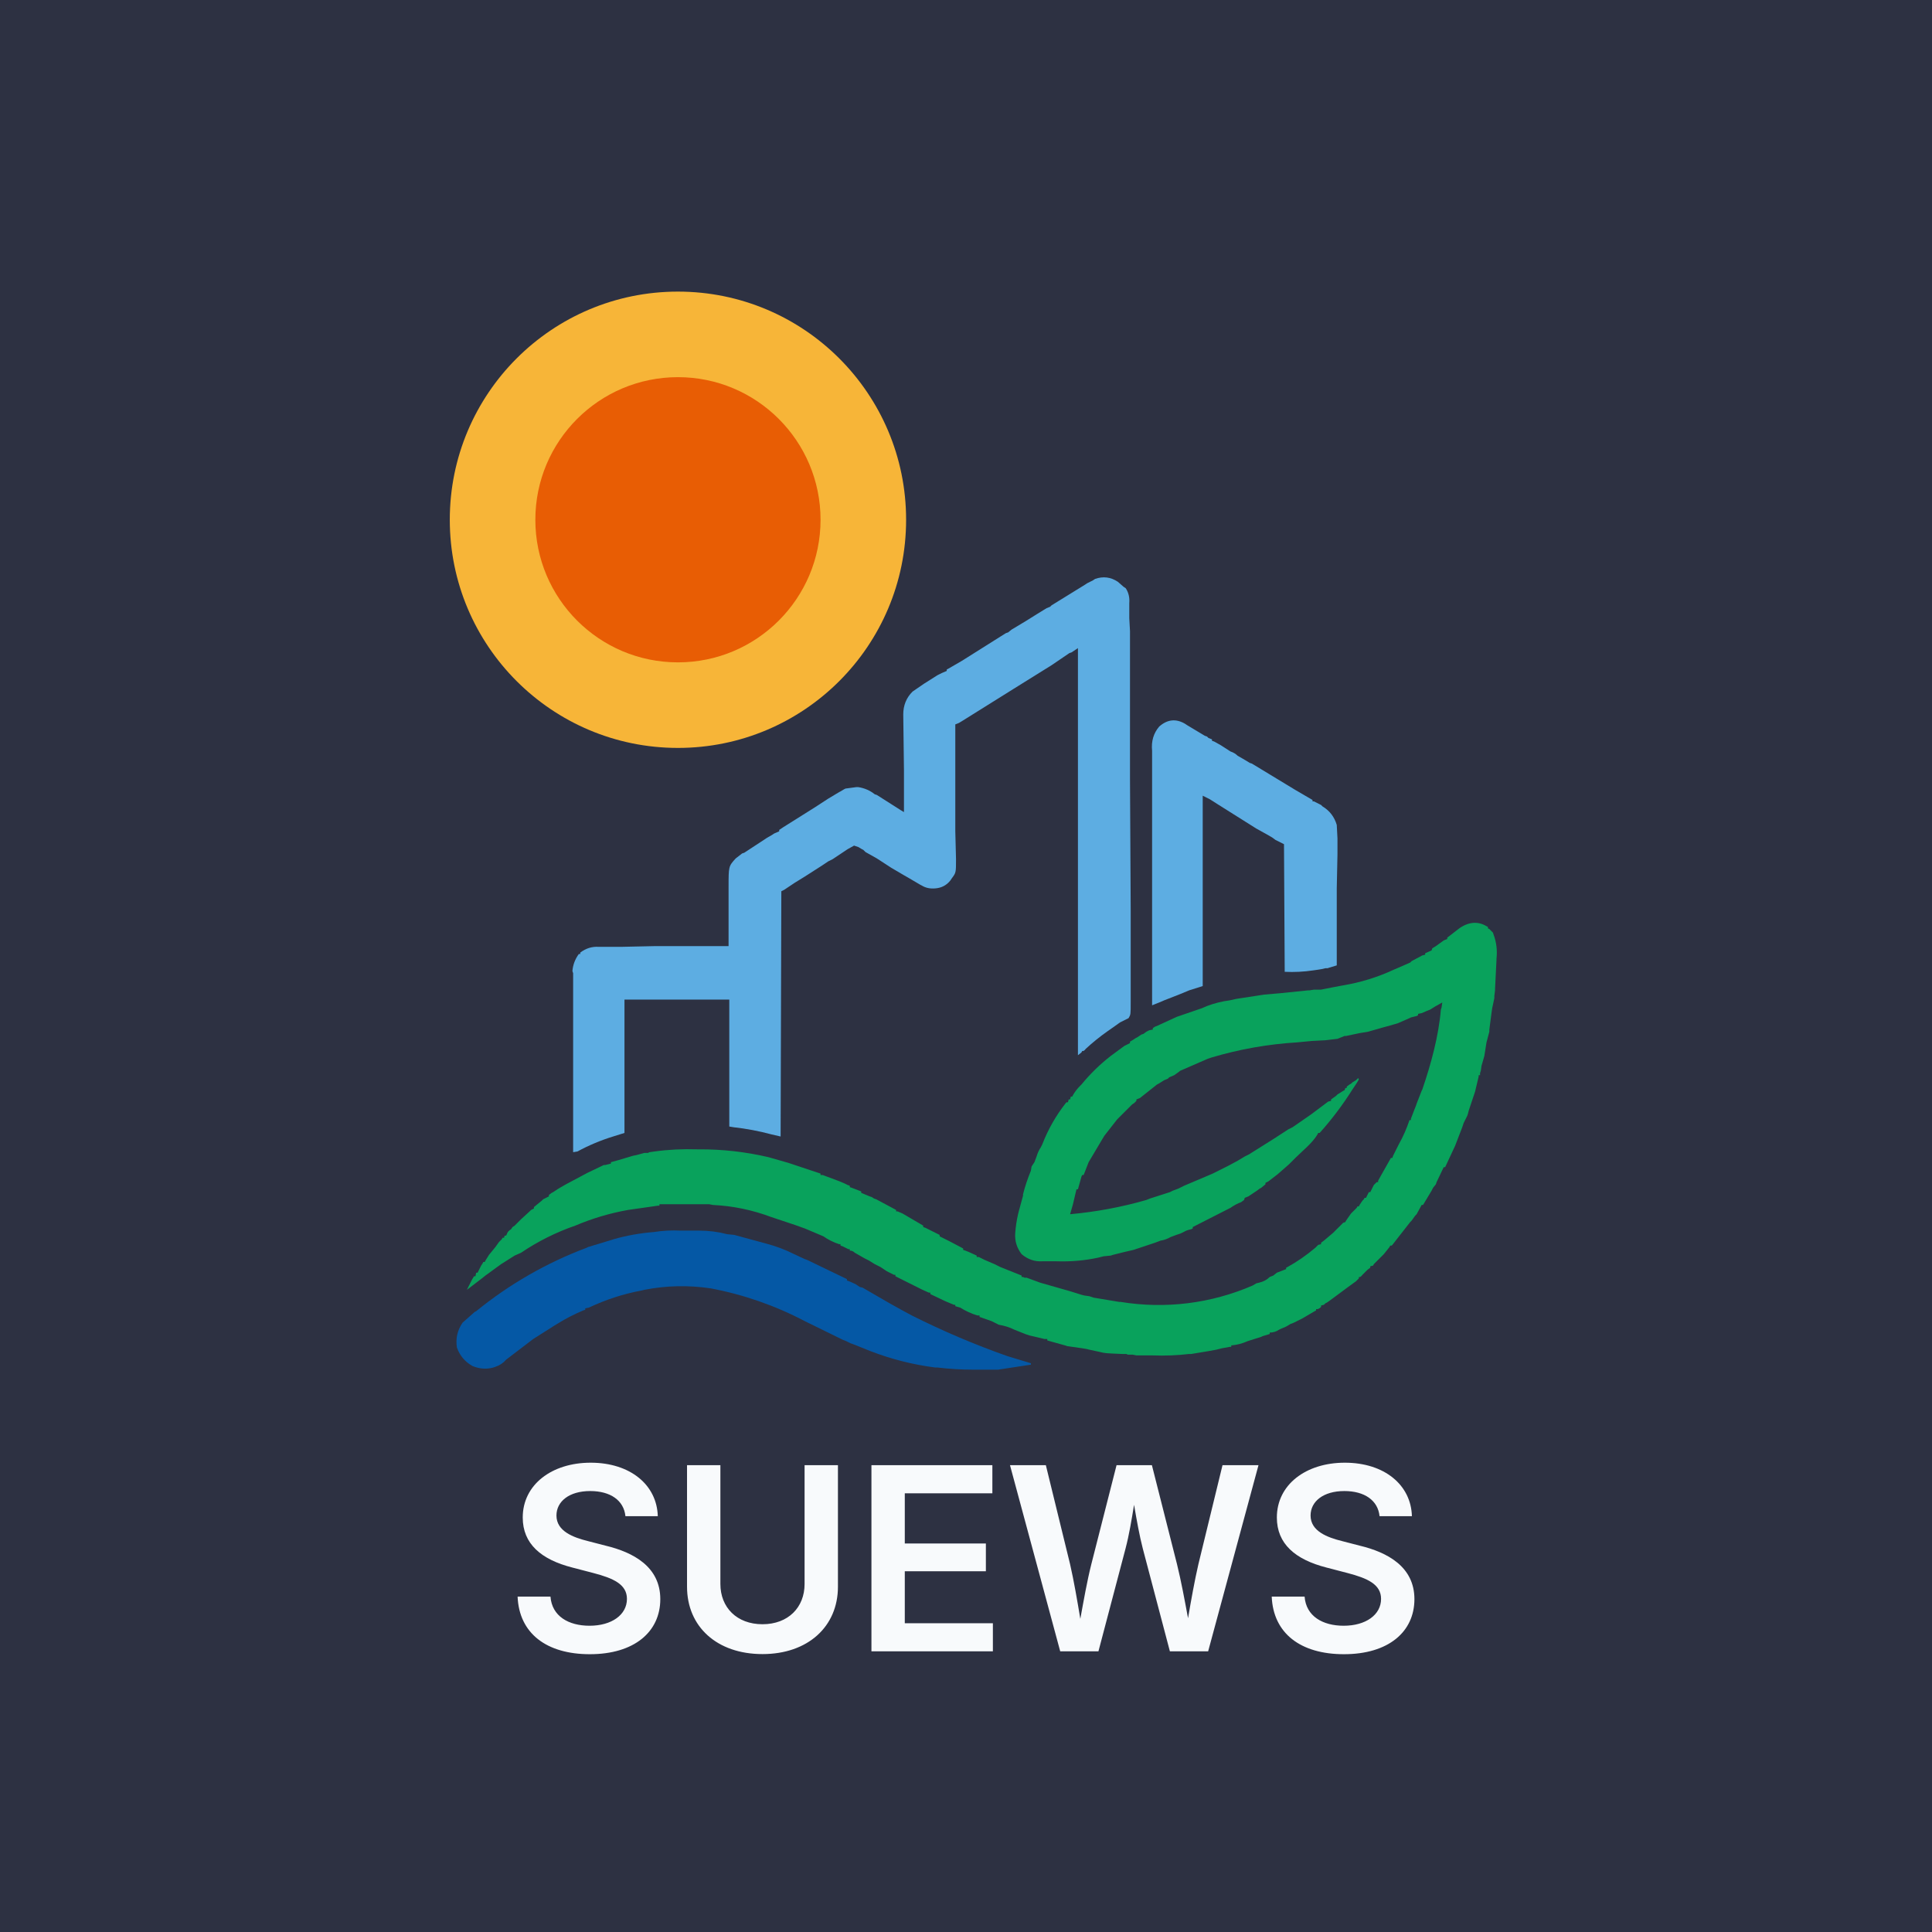
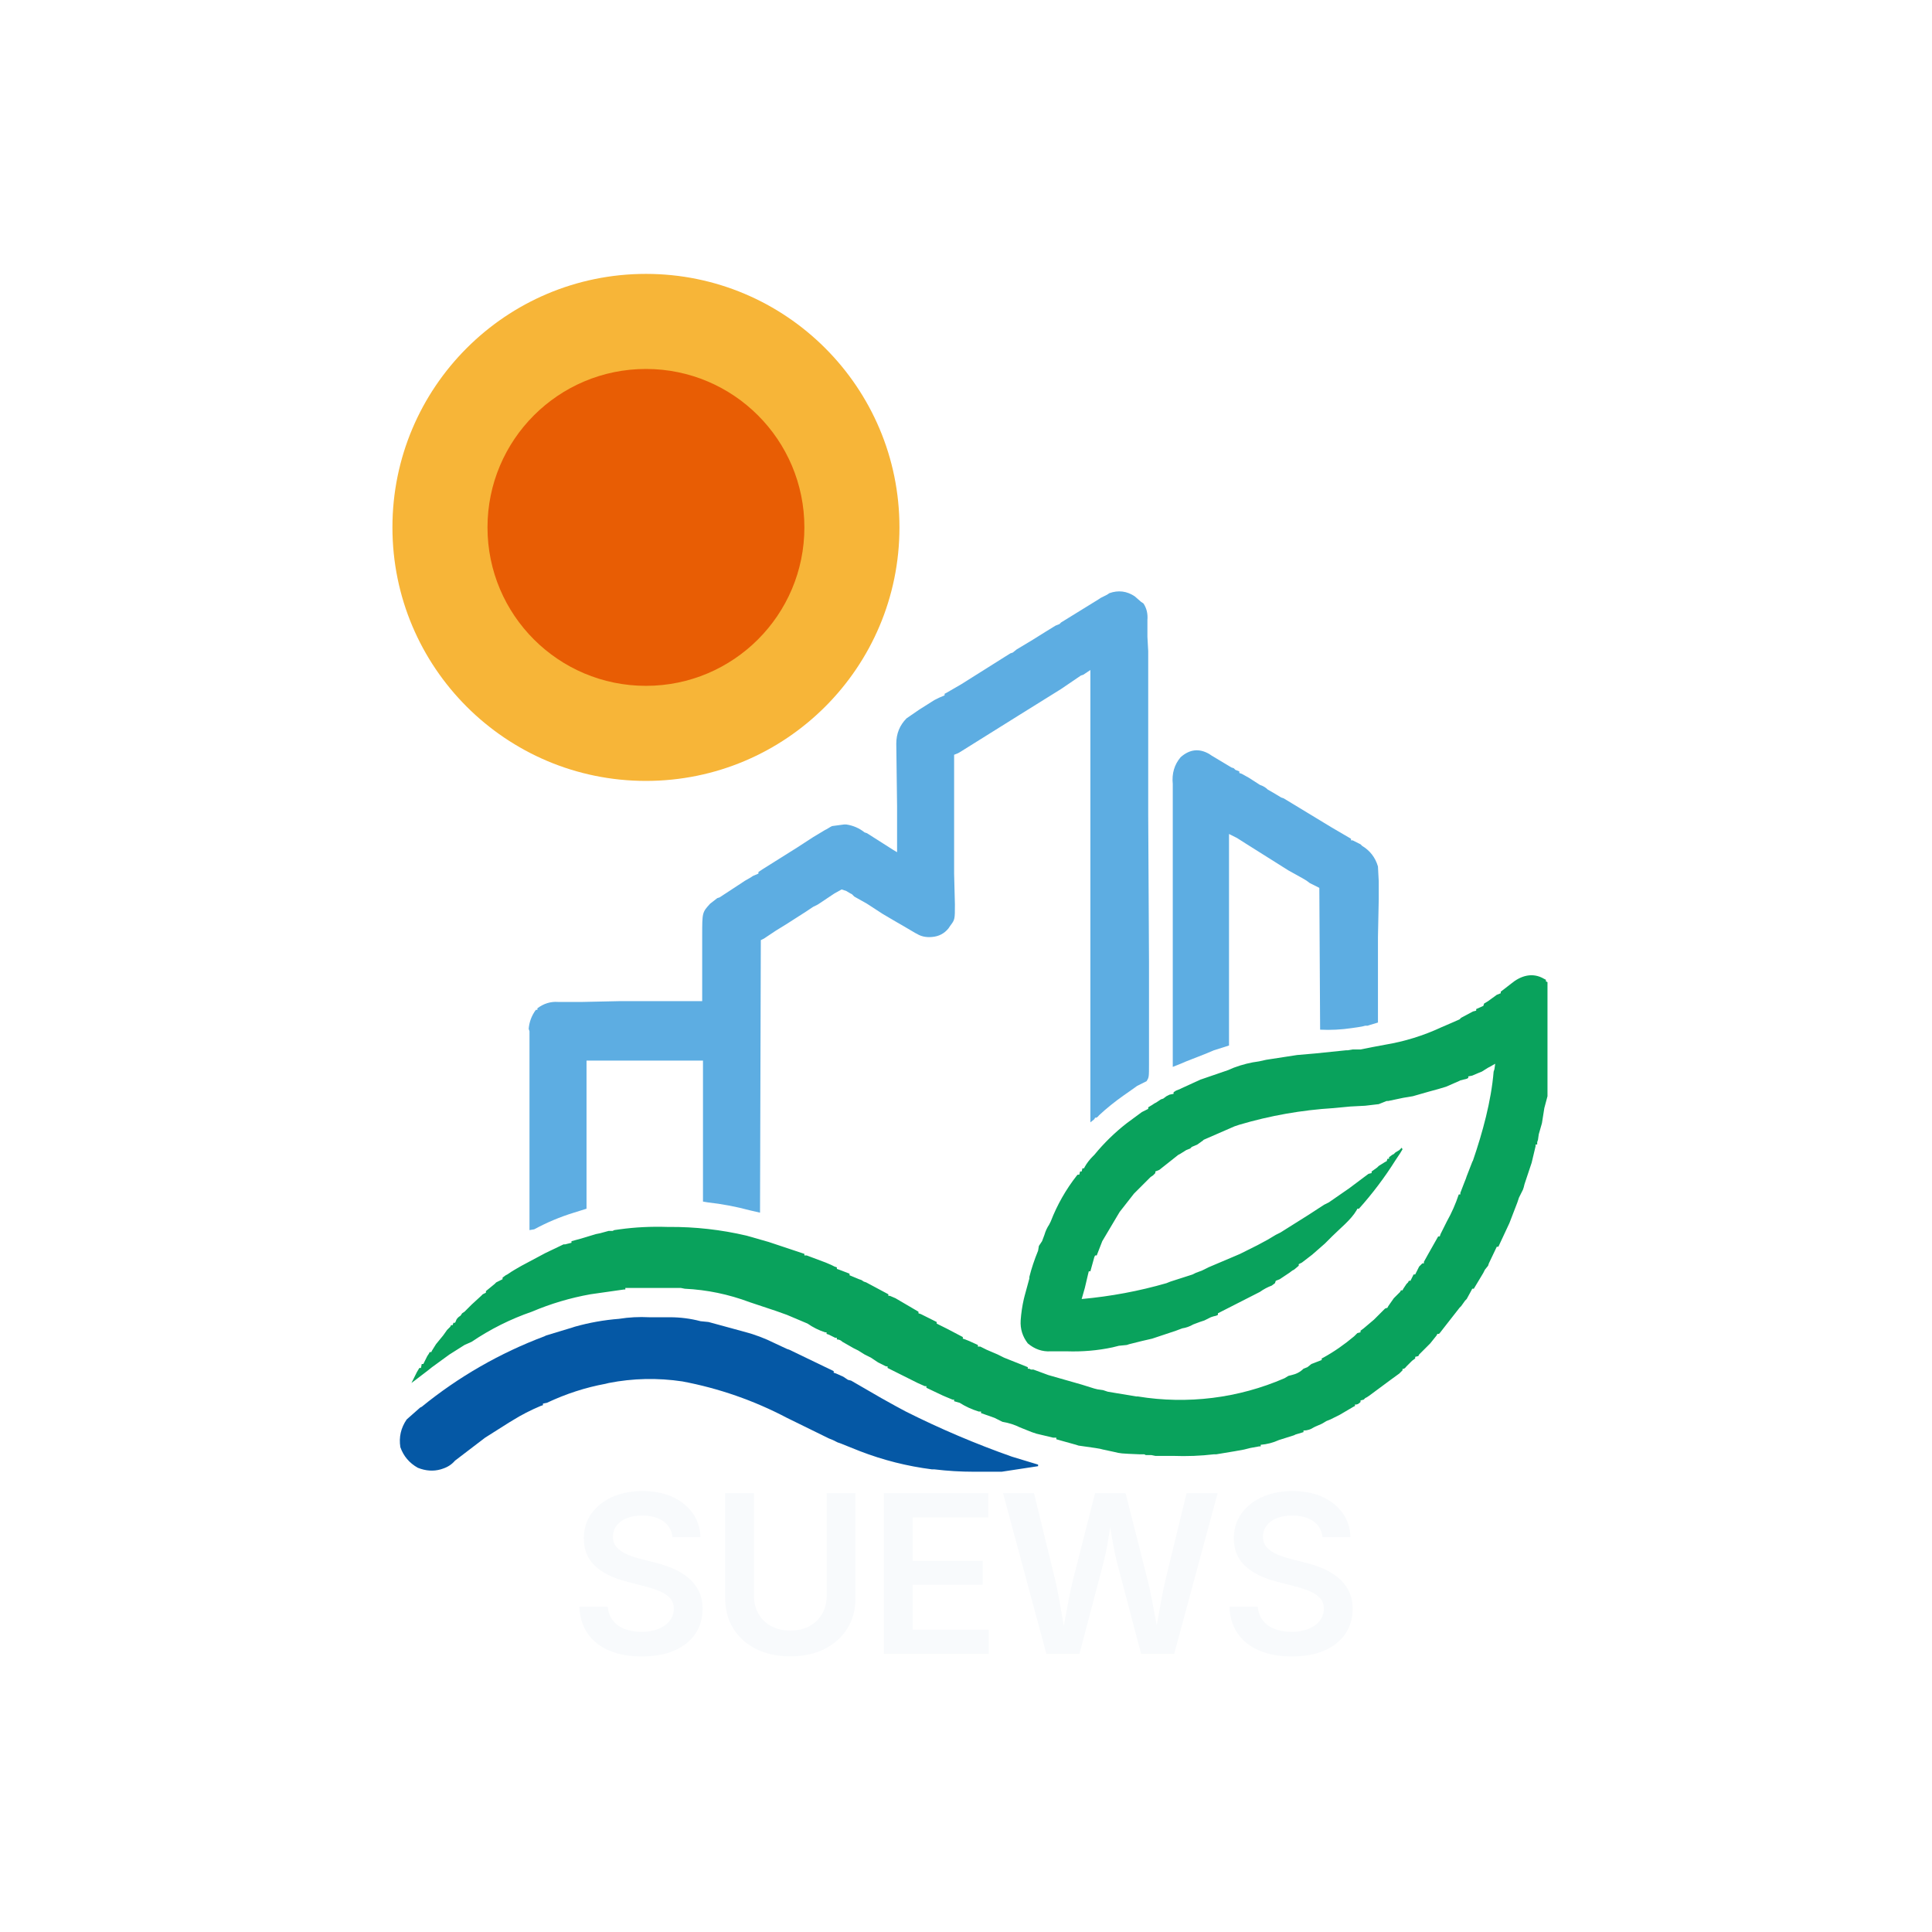
<svg xmlns="http://www.w3.org/2000/svg" viewBox="0 0 1000 1000" width="512" height="512">
-   <rect width="1000" height="1000" fill="#2D3142" />
-   <svg x="199.021" y="118.785" width="601.958" height="620" viewBox="290 240 1468 1512">
-     <g transform="translate(102.4, 102.4) scale(0.9)">
-       <circle id="sun-outer" cx="620" cy="560" r="320" fill="#F7B538" />
-       <circle id="sun-inner" cx="620" cy="560" r="200" fill="#E85D04" />
-       <path id="buildings-main" fill="#5DADE2" d="m1237 647 8 7 3 2q6 9 5 21v21l1 18v206l1 186v129c0 17 0 17-3 22l-12 6-7 5-10 7q-17 12-31 25-3 4-5 3l-1 2-5 4V740l-9 6-3 1-25 17-53 33-72 45-5 3-5 2v150l1 39c0 19 0 19-6 27l-2 3q-8 10-21 11-11 1-19-4l-2-1-17-10-7-4-17-10-20-13-16-9-2-2-1-1-2-1-5-3-6-2-9 5-21 14-6 3-9 6-25 16-13 8-15 10-4 2-1 344-13-3q-26-7-53-10l-6-1v-178H545v187l-16 5q-26 8-50 21l-6 1v-251l-1-3q1-13 9-24h2v-2q12-9 26-8h31l46-1h105v-83c0-29 0-29 10-40l9-7 3-1 29-19 3-2 7-4 3-2 7-3v-2l6-4 43-27 20-13 15-9 2-1 5-3 2-1 15-2h3q13 2 23 10l3 1 33 21 5 3v-58l-1-79q0-19 13-32l16-11 19-12 2-1 4-2 7-3v-2l2-1 19-11 54-34 8-5 3-1 5-4 15-9 5-3 16-10 13-8 5-2 2-2 47-29 3-2 8-4 3-2q17-6 32 4" />
-       <path id="buildings-detail" fill="#5DADE2" d="m1331 846 3 2 25 15 3 1 2 2 5 2v2l3 1 9 5 14 9q6 2 10 6l7 4 10 6 3 1 61 37 24 14v2h2l10 5 2 2q15 9 20 26l1 19v22l-1 48v108l-10 3-3 1h-3l-4 1-6 1-7 1q-20 3-40 2l-1-179-12-6-4-3-5-3-18-10-54-34-11-7-2-1-8-4v267l-19 6-12 5-23 9-7 3-10 4V884q-2-20 10-34 17-15 36-4" />
-       <path id="leaf-ground" fill="#09a25c" d="m1754 1130 2 1v2l2 1 5 5 1 3q6 16 4 34v2l-2 40v2l-1 8v3l-3 14-1 7-3 23v3l-4 15-3 19-4 14-1 7-1 3v3h-2v2l-5 21-1 3-8 24-1 4-1 3-1 2-4 8-2 6-10 26-7 15-7 15h-2l-10 21-1 3-4 5-2 4-9 15-3 5h-2l-1 2-6 11-2 2-5 7-2 2-18 23-7 9-1 1h-2l-1 2-8 10-6 6-4 4-2 2-2 2-1 2-4 1v2l-4 3-7 7q-3 4-5 3v2l-4 4-11 8-27 20-3 2-2 1-2 2-4 1v2q-4 4-7 3v2l-2 1-17 10-12 6-5 2-5 3-2 1-7 3-2 1q-6 4-13 4v2l-10 3-2 1-19 6q-11 5-23 6v2h-2l-11 2-4 1-4 1-11 2-24 4h-3q-25 3-52 2h-22l-5-1h-7l-2-1h-6c-24-1-24-1-32-3l-14-3-4-1-6-1-21-3-3-1-18-5-7-2v-2h-4l-21-5-6-2-15-6q-10-5-22-7l-10-5-17-6v-2h-3q-13-4-24-11l-7-2v-2h-2l-12-5-21-10v-2h-2l-9-4-12-6-8-4-2-1-4-2-8-4-4-2v-2h-2l-10-5-9-6-8-4-8-5-6-3-14-8q-3-3-7-3v-2h-2l-8-4-3-1v-2h-2q-12-4-22-11l-26-11-14-5-33-11q-40-15-82-17l-5-1h-70v2h-2l-42 6a343 343 0 0 0-74 22 323 323 0 0 0-76 38l-9 4-19 12-22 16-5 4-17 13-4 3 7-14 3-5h2l1-5h2l1-2 4-8 2-3 1-2h2l1-2 5-8 9-11 5-7 2-2 2-2 1-2h2l1-3h2l1-2q1-4 6-7l2-3 3-2 3-3 6-6 12-11 2-2 4-2v-2l11-9 2-2 8-4v-2l4-3 2-1 3-2 3-2 5-3 7-4 30-16 23-11h2l8-2v-2l11-3 20-6 5-1 11-3h5l2-1 7-1q29-4 60-3h2a416 416 0 0 1 98 11l28 8 30 10 15 5v2h3l24 9 7 3 4 2 3 1v2l3 1 13 5v2l12 5 3 1 3 2 3 1 28 15v2h2l7 3 29 17v2l3 1 10 5 10 5v2l2 1 10 5 2 1 19 10v2l3 1 5 2 11 5v2h3l8 4 14 6 8 4 30 12v2h2l2 1h3l19 7 35 10 7 2 16 5 4 1 7 1 6 2 36 6h2a331 331 0 0 0 185-23l5-3 4-1q9-2 15-8l5-2 5-4 13-5v-2l2-1q20-11 39-27l2-2 2-2 4-1v-2l4-3 13-11 2-2 12-12 3-1 1-2 7-10 8-8 1-2h2l1-2 4-6 2-2 1-2h2l1-2 3-6h2l1-2 4-8 2-2 2-2h2v-2l5-9 13-23h2l1-3 5-10 2-4 1-2q9-16 15-34h2v-2l5-13 2-5 1-3 7-18 1-2c12-35 23-75 26-112l1-3 1-7-7 4-2 1-8 5-5 2-7 3-5 1v2l-2 1-8 2-2 1-16 7-10 3-11 3-14 4-7 2-12 2-19 4h-2l-10 4-17 2-19 1-21 2a533 533 0 0 0-119 21l-6 2-39 17-1 1-7 5-7 3-2 2-5 2-8 5-2 1-24 19-5 2v2l-3 3-3 2-2 2-16 16-3 3-18 23-3 5-19 32-7 18h-2l-1 2-5 18h-2l-1 4-4 17-4 14q55-5 107-20l5-2 28-9 2-1 2-1 8-3 8-4 33-14 7-3 22-11 13-7 10-6 6-3 35-22 20-13 6-3 26-18 24-18 4-1v-2l7-5 2-2 8-5 2-1 1-3h2v-2l4-3 2-1 2-2 5-3 3-3 1 2-3 5-2 3-2 3-2 3a452 452 0 0 1-46 61h-2l-1 2c-7 12-21 23-31 33l-9 9-16 14-13 10-4 2v2l-6 5-2 1-4 3-6 4-3 2-3 2-5 2-1 3-4 3q-8 3-15 8l-53 27v2l-2 1-4 1-3 1-8 4-6 2-8 3q-7 4-14 5l-8 3-30 10-13 3-16 4-3 1-10 1-8 2q-28 6-58 5h-20q-16 1-29-10-10-13-9-29 1-14 4-27l1-4 6-22v-2q4-16 11-33l1-6 4-6 3-8q2-7 6-13l2-4a225 225 0 0 1 33-58l1-1h2l1-4h2l1-4h2l1-2q4-7 10-13l2-2a257 257 0 0 1 41-40l19-14 2-1 6-3v-2l5-3 3-2 2-1 6-4 3-1 4-3 2-1 2-1 5-1v-2l3-2 5-2 2-1 24-11 3-1 32-11 7-3q16-6 32-8l9-2 39-6 23-2 39-4h2l6-1h10l15-3 16-3a274 274 0 0 0 71-22l7-3 16-7 2-2 15-8 4-1v-2l9-4 1-3 5-3 11-8 5-2v-2l4-3 9-7c12-10 27-15 42-6" />
-       <path id="wave" fill="#0558a5" d="M624 1557h26q20 0 39 5l10 1 33 9 11 3a200 200 0 0 1 40 15l15 7 3 1 56 27v2l3 1 9 4 3 2 3 2 4 1 38 22 18 10 13 7a1153 1153 0 0 0 134 57l33 10v2l-46 7h-35q-25 0-50-3h-3q-47-6-91-23l-5-2-20-8-3-1-6-3-5-2-53-26a470 470 0 0 0-132-46q-47-7-93 2l-4 1q-38 7-74 24l-5 1v2l-3 1q-19 8-35 18l-5 3-30 19-38 29q-6 7-15 10l-3 1q-14 4-29-2-16-9-22-26-3-19 8-35l17-15 2-1a553 553 0 0 1 155-89l2-1 33-10 3-1a288 288 0 0 1 56-10q19-3 38-2" />
-     </g>
+   <svg x="199.021" y="141.765" width="601.958" height="620" viewBox="290 240 1468 1512">
+     <circle id="sun-outer" cx="620" cy="560" r="320" fill="#F7B538" />
+     <circle id="sun-inner" cx="620" cy="560" r="200" fill="#E85D04" />
+     <path id="buildings-main" fill="#5DADE2" d="m1237 647 8 7 3 2q6 9 5 21v21l1 18v206l1 186v129c0 17 0 17-3 22l-12 6-7 5-10 7q-17 12-31 25-3 4-5 3l-1 2-5 4V740l-9 6-3 1-25 17-53 33-72 45-5 3-5 2v150l1 39c0 19 0 19-6 27l-2 3q-8 10-21 11-11 1-19-4l-2-1-17-10-7-4-17-10-20-13-16-9-2-2-1-1-2-1-5-3-6-2-9 5-21 14-6 3-9 6-25 16-13 8-15 10-4 2-1 344-13-3q-26-7-53-10l-6-1v-178H545v187l-16 5q-26 8-50 21l-6 1v-251l-1-3q1-13 9-24h2v-2q12-9 26-8h31l46-1h105v-83c0-29 0-29 10-40l9-7 3-1 29-19 3-2 7-4 3-2 7-3v-2l6-4 43-27 20-13 15-9 2-1 5-3 2-1 15-2h3q13 2 23 10l3 1 33 21 5 3v-58l-1-79q0-19 13-32l16-11 19-12 2-1 4-2 7-3v-2l2-1 19-11 54-34 8-5 3-1 5-4 15-9 5-3 16-10 13-8 5-2 2-2 47-29 3-2 8-4 3-2q17-6 32 4" />
+     <path id="buildings-detail" fill="#5DADE2" d="m1331 846 3 2 25 15 3 1 2 2 5 2v2l3 1 9 5 14 9q6 2 10 6l7 4 10 6 3 1 61 37 24 14v2h2l10 5 2 2q15 9 20 26l1 19v22l-1 48v108l-10 3-3 1h-3l-4 1-6 1-7 1q-20 3-40 2l-1-179-12-6-4-3-5-3-18-10-54-34-11-7-2-1-8-4v267l-19 6-12 5-23 9-7 3-10 4V884q-2-20 10-34 17-15 36-4" />
+     <path id="leaf-ground" fill="#09a25c" d="m1754 1130 2 1v2l2 1 5 5 1 3q6 16 4 34v2l-2 40v2l-1 8v3l-3 14-1 7-3 23v3l-4 15-3 19-4 14-1 7-1 3v3h-2v2l-5 21-1 3-8 24-1 4-1 3-1 2-4 8-2 6-10 26-7 15-7 15h-2l-10 21-1 3-4 5-2 4-9 15-3 5h-2l-1 2-6 11-2 2-5 7-2 2-18 23-7 9-1 1h-2l-1 2-8 10-6 6-4 4-2 2-2 2-1 2-4 1v2l-4 3-7 7q-3 4-5 3v2l-4 4-11 8-27 20-3 2-2 1-2 2-4 1v2q-4 4-7 3v2l-2 1-17 10-12 6-5 2-5 3-2 1-7 3-2 1q-6 4-13 4v2l-10 3-2 1-19 6q-11 5-23 6v2h-2l-11 2-4 1-4 1-11 2-24 4h-3q-25 3-52 2h-22l-5-1h-7l-2-1h-6c-24-1-24-1-32-3l-14-3-4-1-6-1-21-3-3-1-18-5-7-2v-2h-4l-21-5-6-2-15-6q-10-5-22-7l-10-5-17-6v-2h-3q-13-4-24-11l-7-2v-2h-2l-12-5-21-10v-2h-2l-9-4-12-6-8-4-2-1-4-2-8-4-4-2v-2h-2l-10-5-9-6-8-4-8-5-6-3-14-8q-3-3-7-3v-2h-2l-8-4-3-1v-2h-2q-12-4-22-11l-26-11-14-5-33-11q-40-15-82-17l-5-1h-70v2h-2l-42 6a343 343 0 0 0-74 22 323 323 0 0 0-76 38l-9 4-19 12-22 16-5 4-17 13-4 3 7-14 3-5h2l1-5h2l1-2 4-8 2-3 1-2h2l1-2 5-8 9-11 5-7 2-2 2-2 1-2h2l1-3h2l1-2q1-4 6-7l2-3 3-2 3-3 6-6 12-11 2-2 4-2v-2l11-9 2-2 8-4v-2l4-3 2-1 3-2 3-2 5-3 7-4 30-16 23-11h2l8-2v-2l11-3 20-6 5-1 11-3h5l2-1 7-1q29-4 60-3h2a416 416 0 0 1 98 11l28 8 30 10 15 5v2h3l24 9 7 3 4 2 3 1v2l3 1 13 5v2l12 5 3 1 3 2 3 1 28 15v2h2l7 3 29 17v2l3 1 10 5 10 5v2l2 1 10 5 2 1 19 10v2l3 1 5 2 11 5v2h3l8 4 14 6 8 4 30 12v2h2l2 1h3l19 7 35 10 7 2 16 5 4 1 7 1 6 2 36 6h2a331 331 0 0 0 185-23l5-3 4-1q9-2 15-8l5-2 5-4 13-5v-2l2-1q20-11 39-27l2-2 2-2 4-1v-2l4-3 13-11 2-2 12-12 3-1 1-2 7-10 8-8 1-2h2l1-2 4-6 2-2 1-2h2l1-2 3-6h2l1-2 4-8 2-2 2-2h2v-2l5-9 13-23h2l1-3 5-10 2-4 1-2q9-16 15-34h2v-2l5-13 2-5 1-3 7-18 1-2c12-35 23-75 26-112l1-3 1-7-7 4-2 1-8 5-5 2-7 3-5 1v2l-2 1-8 2-2 1-16 7-10 3-11 3-14 4-7 2-12 2-19 4h-2l-10 4-17 2-19 1-21 2a533 533 0 0 0-119 21l-6 2-39 17-1 1-7 5-7 3-2 2-5 2-8 5-2 1-24 19-5 2v2l-3 3-3 2-2 2-16 16-3 3-18 23-3 5-19 32-7 18h-2l-1 2-5 18h-2l-1 4-4 17-4 14q55-5 107-20l5-2 28-9 2-1 2-1 8-3 8-4 33-14 7-3 22-11 13-7 10-6 6-3 35-22 20-13 6-3 26-18 24-18 4-1v-2l7-5 2-2 8-5 2-1 1-3h2v-2l4-3 2-1 2-2 5-3 3-3 1 2-3 5-2 3-2 3-2 3a452 452 0 0 1-46 61h-2l-1 2c-7 12-21 23-31 33l-9 9-16 14-13 10-4 2v2l-6 5-2 1-4 3-6 4-3 2-3 2-5 2-1 3-4 3q-8 3-15 8l-53 27v2l-2 1-4 1-3 1-8 4-6 2-8 3q-7 4-14 5l-8 3-30 10-13 3-16 4-3 1-10 1-8 2q-28 6-58 5h-20q-16 1-29-10-10-13-9-29 1-14 4-27l1-4 6-22v-2q4-16 11-33l1-6 4-6 3-8q2-7 6-13l2-4a225 225 0 0 1 33-58l1-1h2l1-4h2l1-4h2l1-2q4-7 10-13l2-2a257 257 0 0 1 41-40l19-14 2-1 6-3v-2l5-3 3-2 2-1 6-4 3-1 4-3 2-1 2-1 5-1v-2l3-2 5-2 2-1 24-11 3-1 32-11 7-3q16-6 32-8l9-2 39-6 23-2 39-4h2l6-1h10l15-3 16-3a274 274 0 0 0 71-22l7-3 16-7 2-2 15-8 4-1v-2l9-4 1-3 5-3 11-8 5-2v-2l4-3 9-7c12-10 27-15 42-6" />
+     <path id="wave" fill="#0558a5" d="M624 1557h26q20 0 39 5l10 1 33 9 11 3a200 200 0 0 1 40 15l15 7 3 1 56 27v2l3 1 9 4 3 2 3 2 4 1 38 22 18 10 13 7a1153 1153 0 0 0 134 57l33 10v2l-46 7h-35q-25 0-50-3h-3q-47-6-91-23l-5-2-20-8-3-1-6-3-5-2-53-26a470 470 0 0 0-132-46q-47-7-93 2l-4 1q-38 7-74 24l-5 1v2l-3 1q-19 8-35 18l-5 3-30 19-38 29q-6 7-15 10l-3 1q-14 4-29-2-16-9-22-26-3-19 8-35l17-15 2-1a553 553 0 0 1 155-89l2-1 33-10 3-1a288 288 0 0 1 56-10q19-3 38-2" />
  </svg>
-   <text x="500" y="854.729" font-family="Inter, system-ui, -apple-system, sans-serif" font-size="132.431" font-weight="600" fill="#f8fafc" text-anchor="middle" letter-spacing="-2">SUEWS</text>
+   <path d="M37.58 1.28L37.58 1.28Q27.92 1.28 20.80-1.73Q13.68-4.75 9.66-10.50Q5.64-16.25 5.31-24.46L5.31-24.46L19.99-24.46Q20.38-20.10 22.73-17.20Q25.07-14.30 28.93-12.87Q32.78-11.45 37.47-11.45L37.47-11.45Q42.39-11.45 46.16-12.96Q49.93-14.46 52.05-17.17Q54.17-19.88 54.17-23.46L54.17-23.46Q54.17-26.69 52.30-28.82Q50.43-30.94 47.05-32.42Q43.67-33.90 39.15-35.02L39.15-35.02L29.71-37.47Q19.27-40.15 13.43-45.57Q7.60-50.99 7.60-59.81L7.60-59.81Q7.60-67.18 11.56-72.71Q15.53-78.24 22.39-81.28Q29.26-84.33 37.98-84.33L37.98-84.33Q46.85-84.33 53.56-81.26Q60.26-78.18 64.03-72.77Q67.80-67.35 67.96-60.43L67.96-60.43L53.50-60.43Q52.94-65.79 48.73-68.72Q44.51-71.65 37.75-71.65L37.75-71.65Q33.06-71.65 29.68-70.23Q26.30-68.80 24.49-66.34Q22.67-63.89 22.67-60.70L22.67-60.70Q22.67-57.24 24.82-55.01Q26.97-52.77 30.24-51.43Q33.51-50.09 36.86-49.26L36.86-49.26L44.62-47.25Q49.26-46.13 53.61-44.29Q57.97-42.44 61.46-39.62Q64.95-36.80 67.01-32.78Q69.08-28.76 69.08-23.34L69.08-23.34Q69.08-16.03 65.34-10.47Q61.60-4.91 54.56-1.81Q47.52 1.28 37.58 1.28ZM114.49 1.23L114.49 1.23Q104.33 1.23 96.74-2.60Q89.14-6.42 84.95-13.21Q80.76-19.99 80.76-28.87L80.76-28.87L80.76-83.21L95.67-83.21L95.67-30.10Q95.67-24.91 97.99-20.83Q100.31-16.75 104.53-14.44Q108.74-12.12 114.49-12.12L114.49-12.12Q120.25-12.12 124.46-14.44Q128.68-16.75 131.00-20.83Q133.31-24.91 133.31-30.10L133.31-30.10L133.31-83.21L148.22-83.21L148.22-28.87Q148.22-19.99 144.01-13.21Q139.79-6.42 132.23-2.60Q124.66 1.23 114.49 1.23ZM217.20 0L162.92 0L162.92-83.21L216.98-83.21L216.98-70.64L177.83-70.64L177.83-48.19L214.08-48.19L214.08-35.80L177.83-35.80L177.83-12.57L217.20-12.57L217.20 0ZM264.13 0L247.04 0L224.59-83.21L240.61-83.21L251.45-38.92Q252.57-34.12 253.54-28.82Q254.52-23.51 255.44-18.15Q256.36-12.79 257.20-7.65L257.20-7.65L254.80-7.65Q255.75-12.79 256.70-18.15Q257.65-23.51 258.71-28.82Q259.77-34.12 260.94-38.92L260.94-38.92L272.22-83.21L288.03-83.21L299.25-38.92Q300.48-34.12 301.51-28.82Q302.55-23.51 303.52-18.15Q304.50-12.79 305.51-7.65L305.51-7.65L302.94-7.65Q303.83-12.79 304.75-18.15Q305.67-23.51 306.68-28.82Q307.69-34.12 308.80-38.92L308.80-38.92L319.58-83.21L335.66-83.21L313.16 0L296.07 0L283.95-45.96Q282.28-52.38 281.02-59.92Q279.76-67.46 278.31-75.89L278.31-75.89L281.88-75.89Q280.32-67.74 279.20-60.34Q278.09-52.94 276.24-45.96L276.24-45.96L264.13 0ZM374.04 1.28L374.04 1.28Q364.38 1.28 357.26-1.73Q350.14-4.75 346.12-10.50Q342.10-16.25 341.76-24.46L341.76-24.46L356.45-24.46Q356.84-20.10 359.19-17.20Q361.53-14.30 365.38-12.87Q369.24-11.45 373.93-11.45L373.93-11.45Q378.84-11.45 382.61-12.96Q386.38-14.46 388.50-17.17Q390.63-19.88 390.63-23.46L390.63-23.46Q390.63-26.69 388.76-28.82Q386.88-30.94 383.51-32.42Q380.13-33.90 375.60-35.02L375.60-35.02L366.17-37.47Q355.72-40.15 349.89-45.57Q344.05-50.99 344.05-59.81L344.05-59.81Q344.05-67.18 348.02-72.71Q351.98-78.24 358.85-81.28Q365.72-84.33 374.43-84.33L374.43-84.33Q383.31-84.33 390.01-81.26Q396.71-78.18 400.48-72.77Q404.25-67.35 404.42-60.43L404.42-60.43L389.96-60.43Q389.40-65.79 385.18-68.72Q380.97-71.65 374.21-71.65L374.21-71.65Q369.52-71.65 366.14-70.23Q362.76-68.80 360.94-66.34Q359.13-63.89 359.13-60.70L359.13-60.70Q359.13-57.24 361.28-55.01Q363.43-52.77 366.70-51.43Q369.96-50.09 373.31-49.26L373.31-49.26L381.08-47.25Q385.71-46.13 390.07-44.29Q394.42-42.44 397.91-39.62Q401.40-36.80 403.47-32.78Q405.54-28.76 405.54-23.34L405.54-23.34Q405.54-16.03 401.80-10.47Q398.05-4.91 391.02-1.81Q383.98 1.28 374.04 1.28Z" fill="#f8fafc" transform="translate(294.5787, 856.092)" class="text-path" />
</svg>
